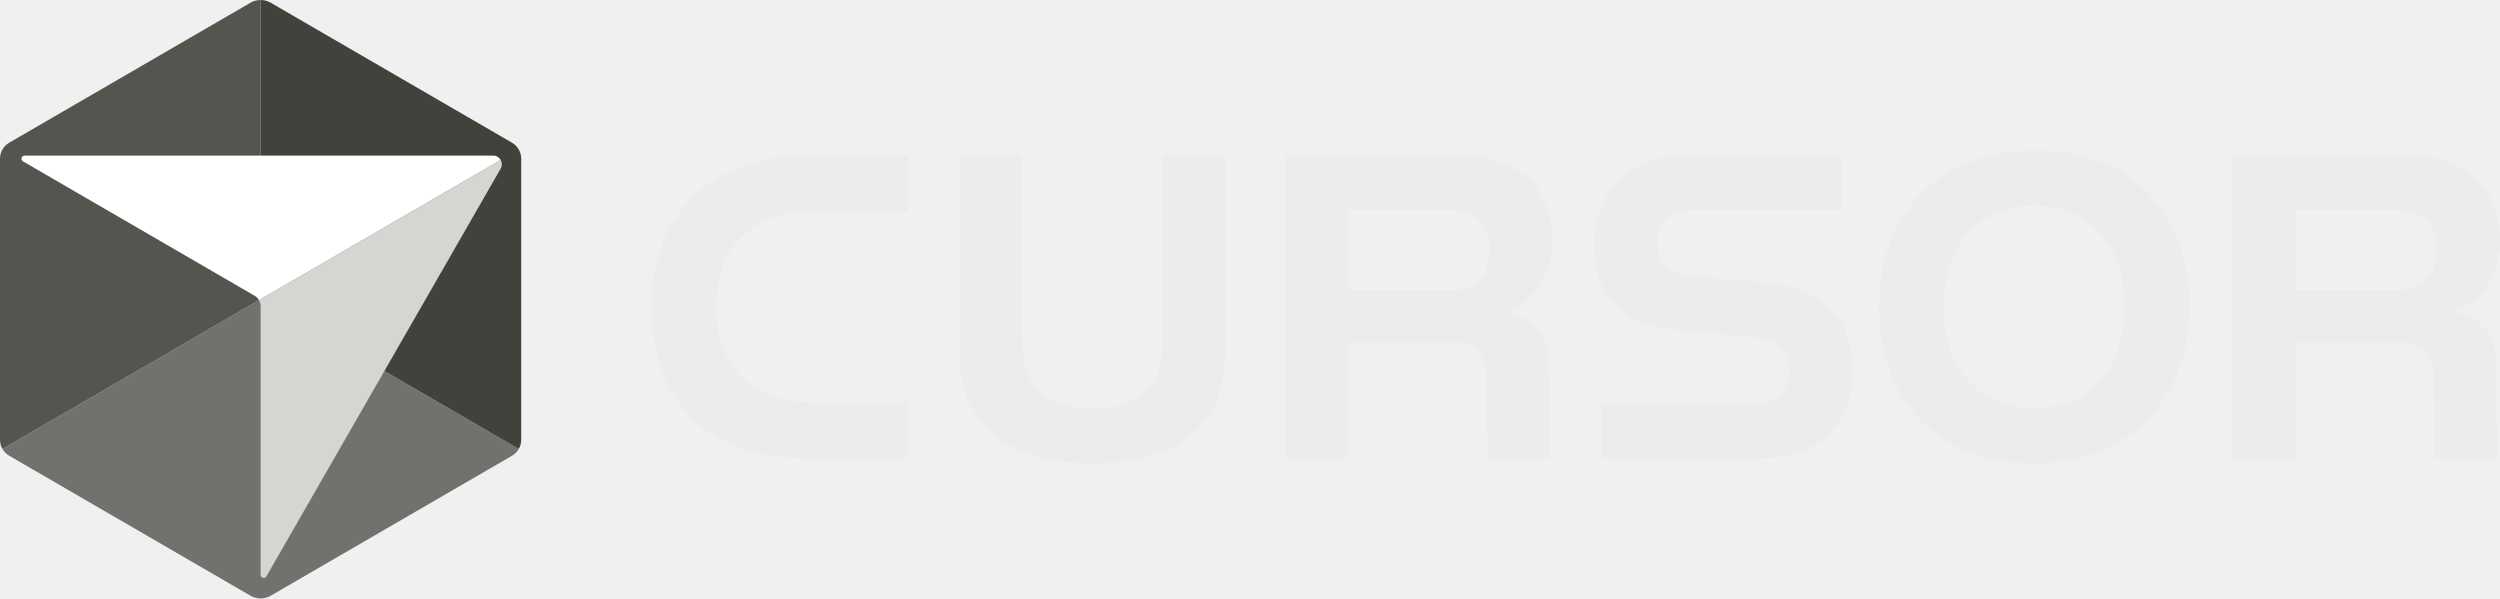
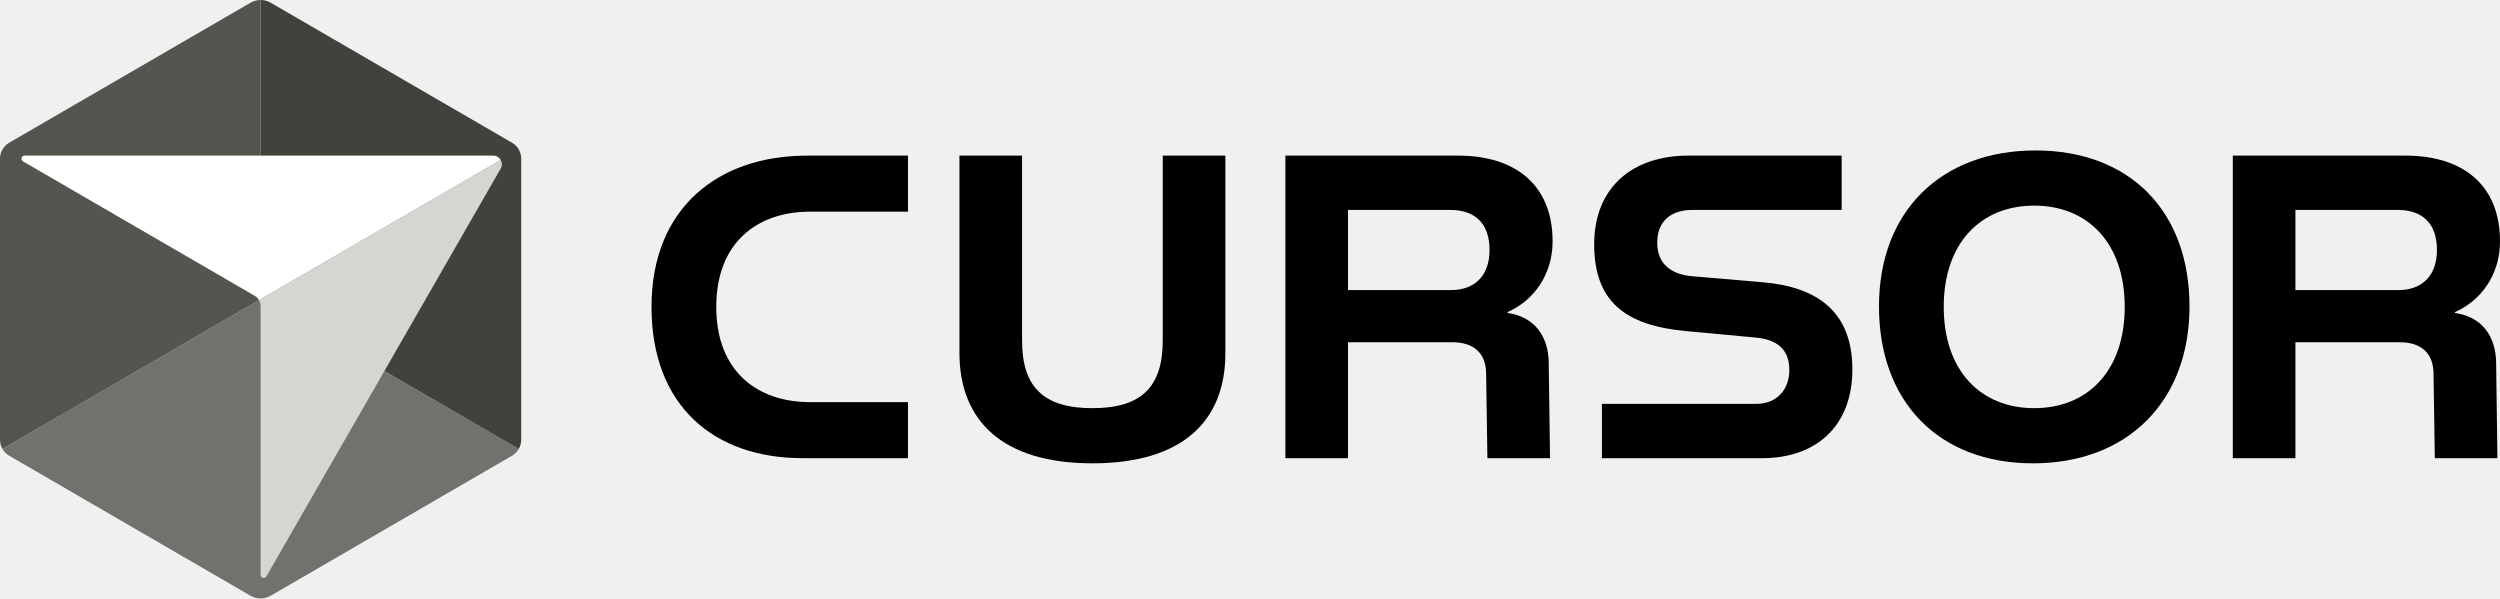
<svg xmlns="http://www.w3.org/2000/svg" width="706" height="169" viewBox="0 0 706 169" fill="none">
-   <g clip-path="url(#clip0_1107_105)">
+   <g clip-path="url(#clip0_1169_121)">
    <path d="M73.596 84.5L146.495 126.791C146.047 127.571 145.397 128.236 144.593 128.702L76.456 168.23C74.687 169.257 72.505 169.257 70.735 168.23L2.598 128.702C1.794 128.236 1.145 127.571 0.697 126.791L73.596 84.5Z" fill="#72716D" />
    <path d="M73.596 0V84.5L0.697 126.791C0.249 126.012 0 125.112 0 124.18V44.82C0 42.953 0.99 41.233 2.599 40.298L70.733 0.77C71.619 0.257 72.606 0 73.593 0H73.596Z" fill="#55544F" />
    <path d="M146.492 42.209C146.044 41.429 145.394 40.764 144.59 40.298L76.453 0.77C75.57 0.257 74.583 0 73.596 0V84.5L146.495 126.791C146.943 126.012 147.192 125.112 147.192 124.18V44.82C147.192 43.885 146.946 42.992 146.495 42.209H146.492Z" fill="#43413C" />
-     <path d="M141.392 45.169C141.806 45.885 141.862 46.804 141.392 47.621L75.22 162.783C74.775 163.562 73.593 163.242 73.593 162.345V86.458C73.593 85.853 73.432 85.27 73.139 84.76L141.389 45.165H141.392V45.169Z" fill="#D6D5D2" />
-     <path d="M141.392 45.169L73.142 84.763C72.852 84.256 72.429 83.825 71.906 83.521L6.503 45.577C5.727 45.13 6.045 43.942 6.938 43.942H139.279C140.219 43.942 140.982 44.452 141.392 45.169Z" fill="white" />
-     <path d="M227.83 43.949H256.414V59.77H228.798C213.9 59.77 202.273 68.412 202.273 86.668C202.273 104.923 213.9 113.564 228.798 113.564H256.414V129.386H226.619C201.667 129.386 183.985 114.661 183.985 86.671C183.985 58.68 202.878 43.955 227.83 43.955V43.949Z" fill="#EDECEC" />
-     <path d="M270.949 43.949H288.632V96.158C288.632 109.179 294.567 115.266 308.496 115.266C322.426 115.266 328.361 109.182 328.361 96.158V43.949H346.043V99.809C346.043 118.793 334.053 130.844 308.496 130.844C282.939 130.844 270.949 118.673 270.949 99.688V43.949Z" fill="#EDECEC" />
-     <path d="M438.453 68.168C438.453 77.662 433.004 84.963 425.735 88.128V88.372C433.366 89.469 437.242 94.944 437.362 102.369L437.725 129.386H420.042L419.68 105.291C419.56 99.935 416.409 96.649 410.112 96.649H380.679V129.386H362.997V43.949H411.808C427.797 43.949 438.453 52.102 438.453 68.168ZM420.648 70.602C420.648 63.3 416.772 59.282 409.506 59.282H380.679V81.917H409.746C416.406 81.917 420.648 77.903 420.648 70.598V70.602Z" fill="#EDECEC" />
-     <path d="M505.307 104.435C505.307 98.351 501.431 95.794 495.619 95.309L475.997 93.484C459.04 91.902 450.197 85.207 450.197 69.02C450.197 52.834 461.099 43.949 476.722 43.949H520.081V59.282H477.933C471.878 59.282 468.003 62.448 468.003 68.532C468.003 74.616 471.998 77.538 478.056 78.026L498.041 79.731C513.181 81.068 523.112 88.008 523.112 104.315C523.112 120.621 512.576 129.386 497.678 129.386H452.38V114.052H495.981C501.674 114.052 505.307 110.158 505.307 104.438V104.435Z" fill="#EDECEC" />
-     <path d="M574.831 42.488C601.476 42.488 618.313 59.647 618.313 86.544C618.313 113.441 600.751 130.844 574.106 130.844C547.461 130.844 530.624 113.441 530.624 86.544C530.624 59.647 548.187 42.488 574.831 42.488ZM600.023 86.668C600.023 68.656 589.606 58.069 574.466 58.069C559.325 58.069 548.909 68.656 548.909 86.668C548.909 104.679 559.325 115.266 574.466 115.266C589.606 115.266 600.023 104.679 600.023 86.668Z" fill="#EDECEC" />
-     <path d="M706 68.168C706 77.662 700.55 84.963 693.281 88.128V88.372C700.913 89.469 704.789 94.944 704.908 102.369L705.271 129.386H687.589L687.226 105.291C687.106 99.935 683.956 96.649 677.658 96.649H648.225V129.386H630.543V43.949H679.355C695.343 43.949 706 52.102 706 68.168ZM688.194 70.602C688.194 63.3 684.318 59.282 677.052 59.282H648.225V81.917H677.292C683.953 81.917 688.194 77.903 688.194 70.598V70.602Z" fill="#EDECEC" />
+     <path d="M141.392 45.169C141.806 45.885 141.862 46.804 141.392 47.621L75.22 162.783C74.775 163.562 73.593 163.242 73.593 162.346V86.459C73.593 85.853 73.432 85.27 73.139 84.76L141.389 45.166H141.392V45.169Z" fill="#D6D5D2" />
+     <path d="M141.392 45.169L73.142 84.763C72.852 84.256 72.429 83.825 71.906 83.521L6.503 45.578C5.727 45.131 6.045 43.942 6.938 43.942H139.279C140.219 43.942 140.982 44.453 141.392 45.169Z" fill="white" />
+     <path d="M227.83 43.949H256.414V59.771H228.798C213.9 59.771 202.273 68.412 202.273 86.668C202.273 104.923 213.9 113.565 228.798 113.565H256.414V129.387H226.619C201.667 129.387 183.985 114.661 183.985 86.671C183.985 58.681 202.878 43.955 227.83 43.955V43.949Z" fill="black" />
+     <path d="M270.949 43.949H288.632V96.158C288.632 109.179 294.567 115.266 308.496 115.266C322.426 115.266 328.361 109.182 328.361 96.158V43.949H346.043V99.809C346.043 118.793 334.053 130.844 308.496 130.844C282.939 130.844 270.949 118.673 270.949 99.688V43.949Z" fill="black" />
+     <path d="M438.453 68.168C438.453 77.662 433.004 84.963 425.735 88.129V88.373C433.366 89.469 437.242 94.945 437.362 102.369L437.725 129.387H420.042L419.68 105.291C419.56 99.936 416.409 96.65 410.112 96.65H380.679V129.387H362.997V43.949H411.808C427.797 43.949 438.453 52.102 438.453 68.168ZM420.648 70.602C420.648 63.301 416.772 59.283 409.506 59.283H380.679V81.918H409.746C416.406 81.918 420.648 77.903 420.648 70.599V70.602Z" fill="black" />
+     <path d="M505.307 104.435C505.307 98.351 501.431 95.794 495.619 95.309L475.997 93.484C459.04 91.903 450.197 85.207 450.197 69.02C450.197 52.834 461.099 43.949 476.722 43.949H520.081V59.283H477.933C471.878 59.283 468.003 62.448 468.003 68.532C468.003 74.617 471.998 77.538 478.056 78.026L498.041 79.731C513.181 81.068 523.112 88.008 523.112 104.315C523.112 120.622 512.576 129.387 497.678 129.387H452.38V114.053H495.981C501.674 114.053 505.307 110.158 505.307 104.439V104.435Z" fill="black" />
+     <path d="M574.831 42.488C601.476 42.488 618.313 59.647 618.313 86.544C618.313 113.441 600.751 130.844 574.106 130.844C547.461 130.844 530.624 113.441 530.624 86.544C530.624 59.647 548.187 42.488 574.831 42.488ZM600.023 86.668C600.023 68.656 589.606 58.069 574.466 58.069C559.325 58.069 548.909 68.656 548.909 86.668C548.909 104.679 559.325 115.266 574.466 115.266C589.606 115.266 600.023 104.679 600.023 86.668Z" fill="black" />
+     <path d="M706 68.168C706 77.662 700.55 84.963 693.281 88.129V88.373C700.913 89.469 704.789 94.945 704.908 102.369L705.271 129.387H687.589L687.226 105.291C687.106 99.936 683.956 96.65 677.658 96.65H648.225V129.387H630.543V43.949H679.355C695.343 43.949 706 52.102 706 68.168ZM688.194 70.602C688.194 63.301 684.318 59.283 677.052 59.283H648.225V81.918H677.292C683.953 81.918 688.194 77.903 688.194 70.599V70.602Z" fill="black" />
  </g>
  <defs>
-     <clipPath id="clip0_1107_105">
+     <clipPath id="clip0_1169_121">
      <rect width="706" height="169" fill="white" />
    </clipPath>
  </defs>
</svg>
